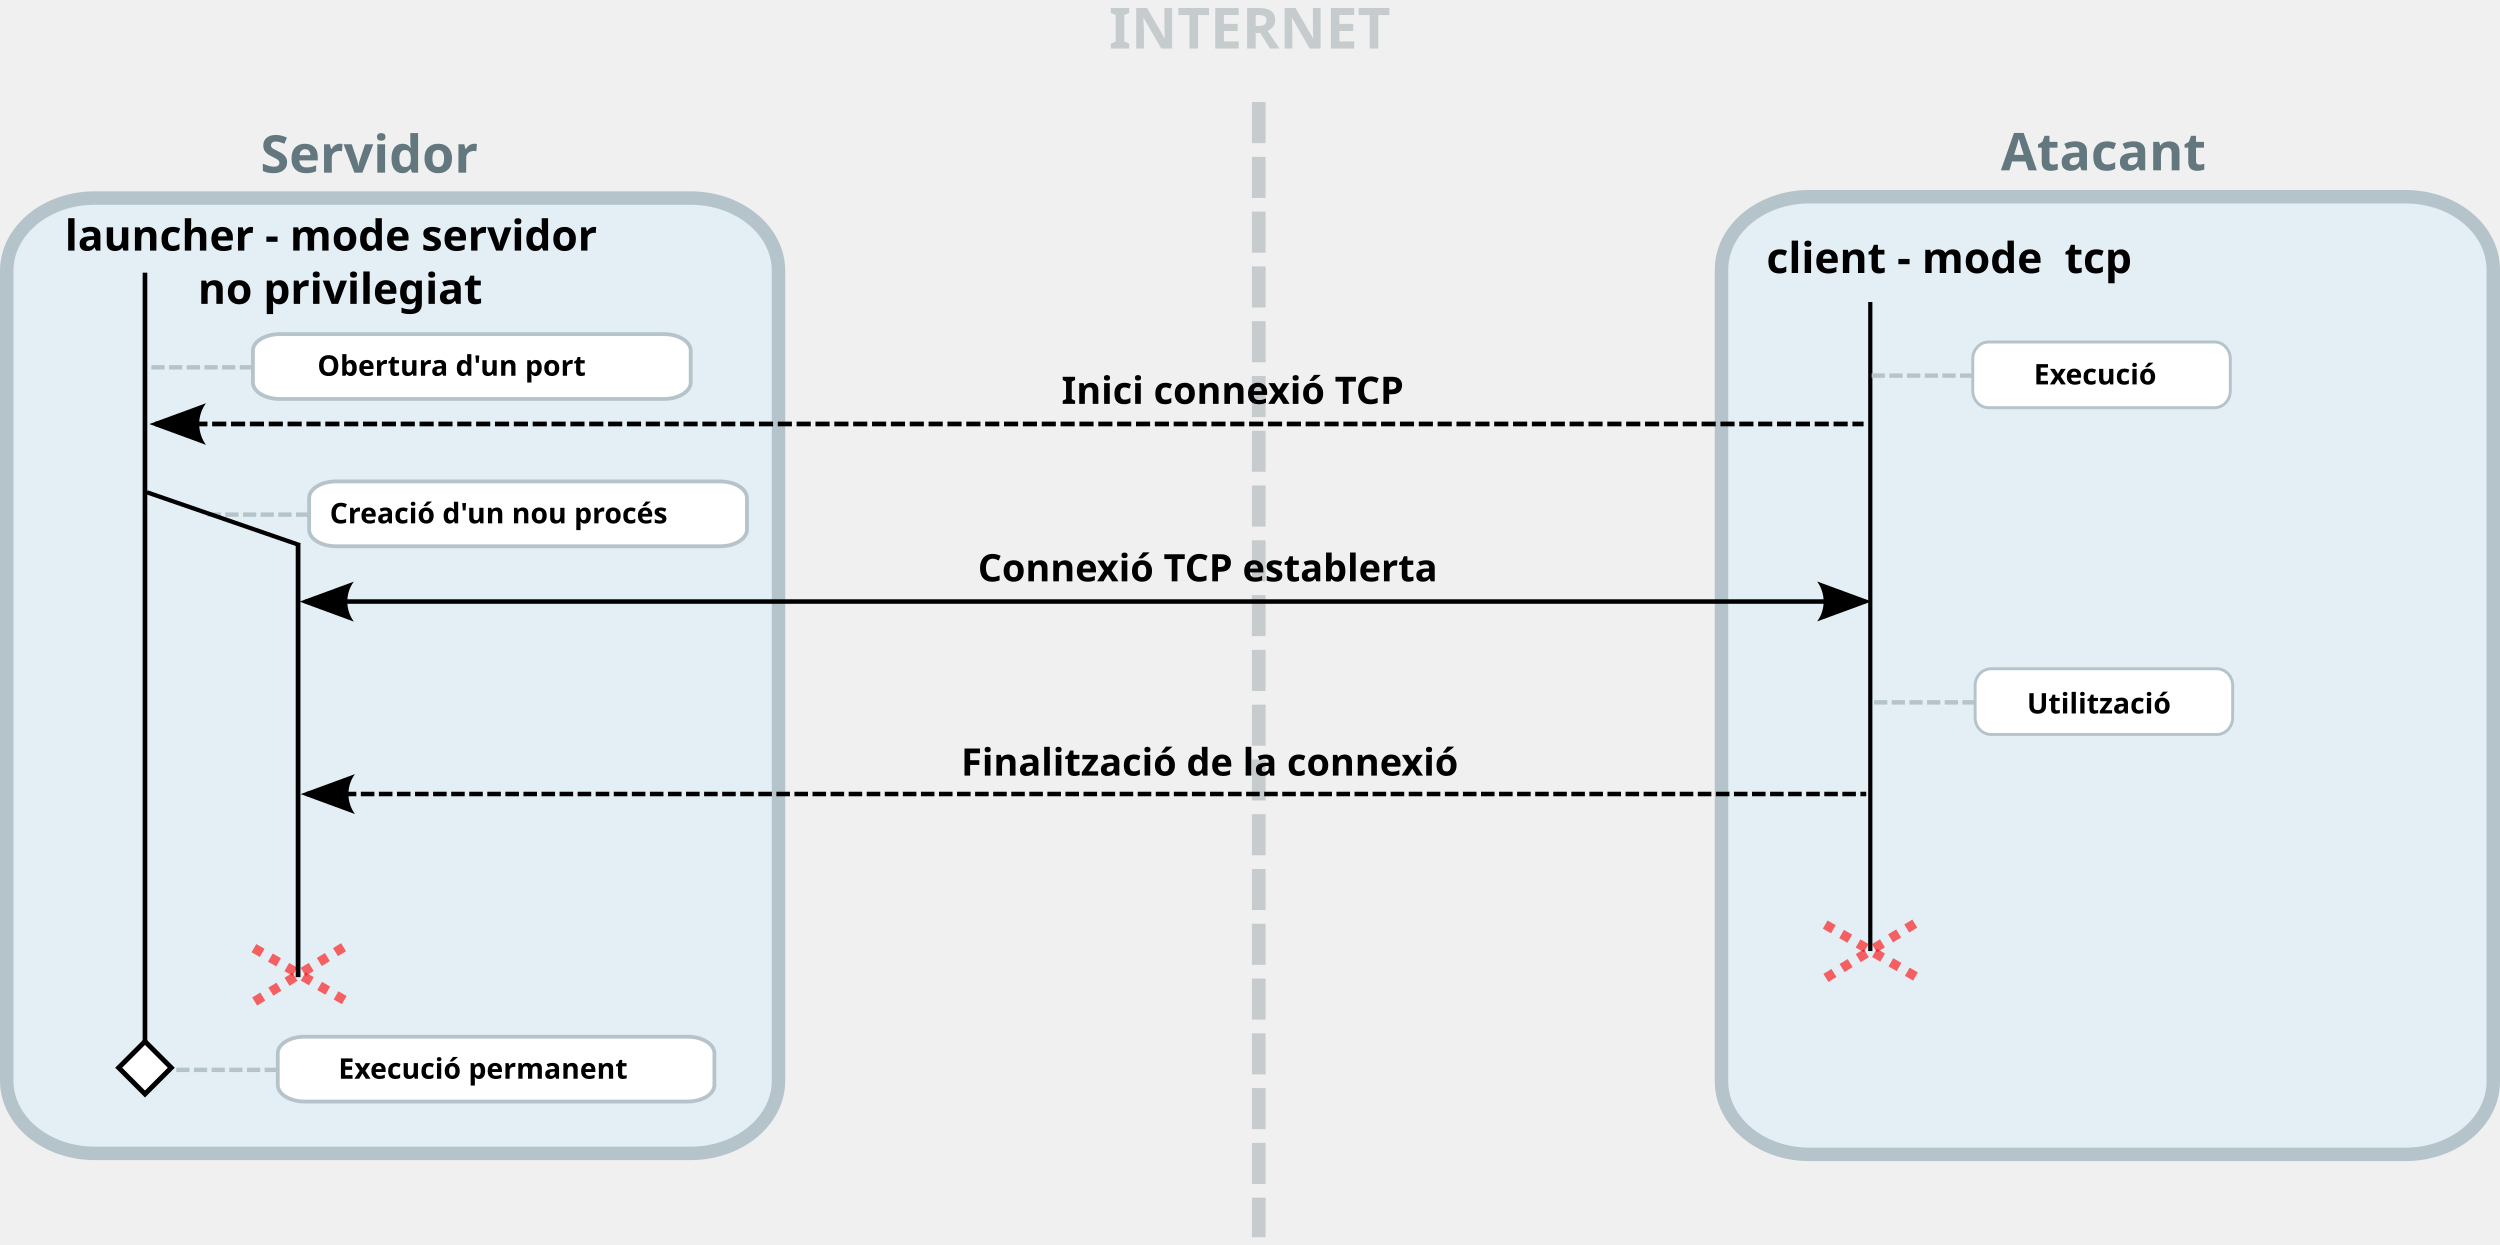
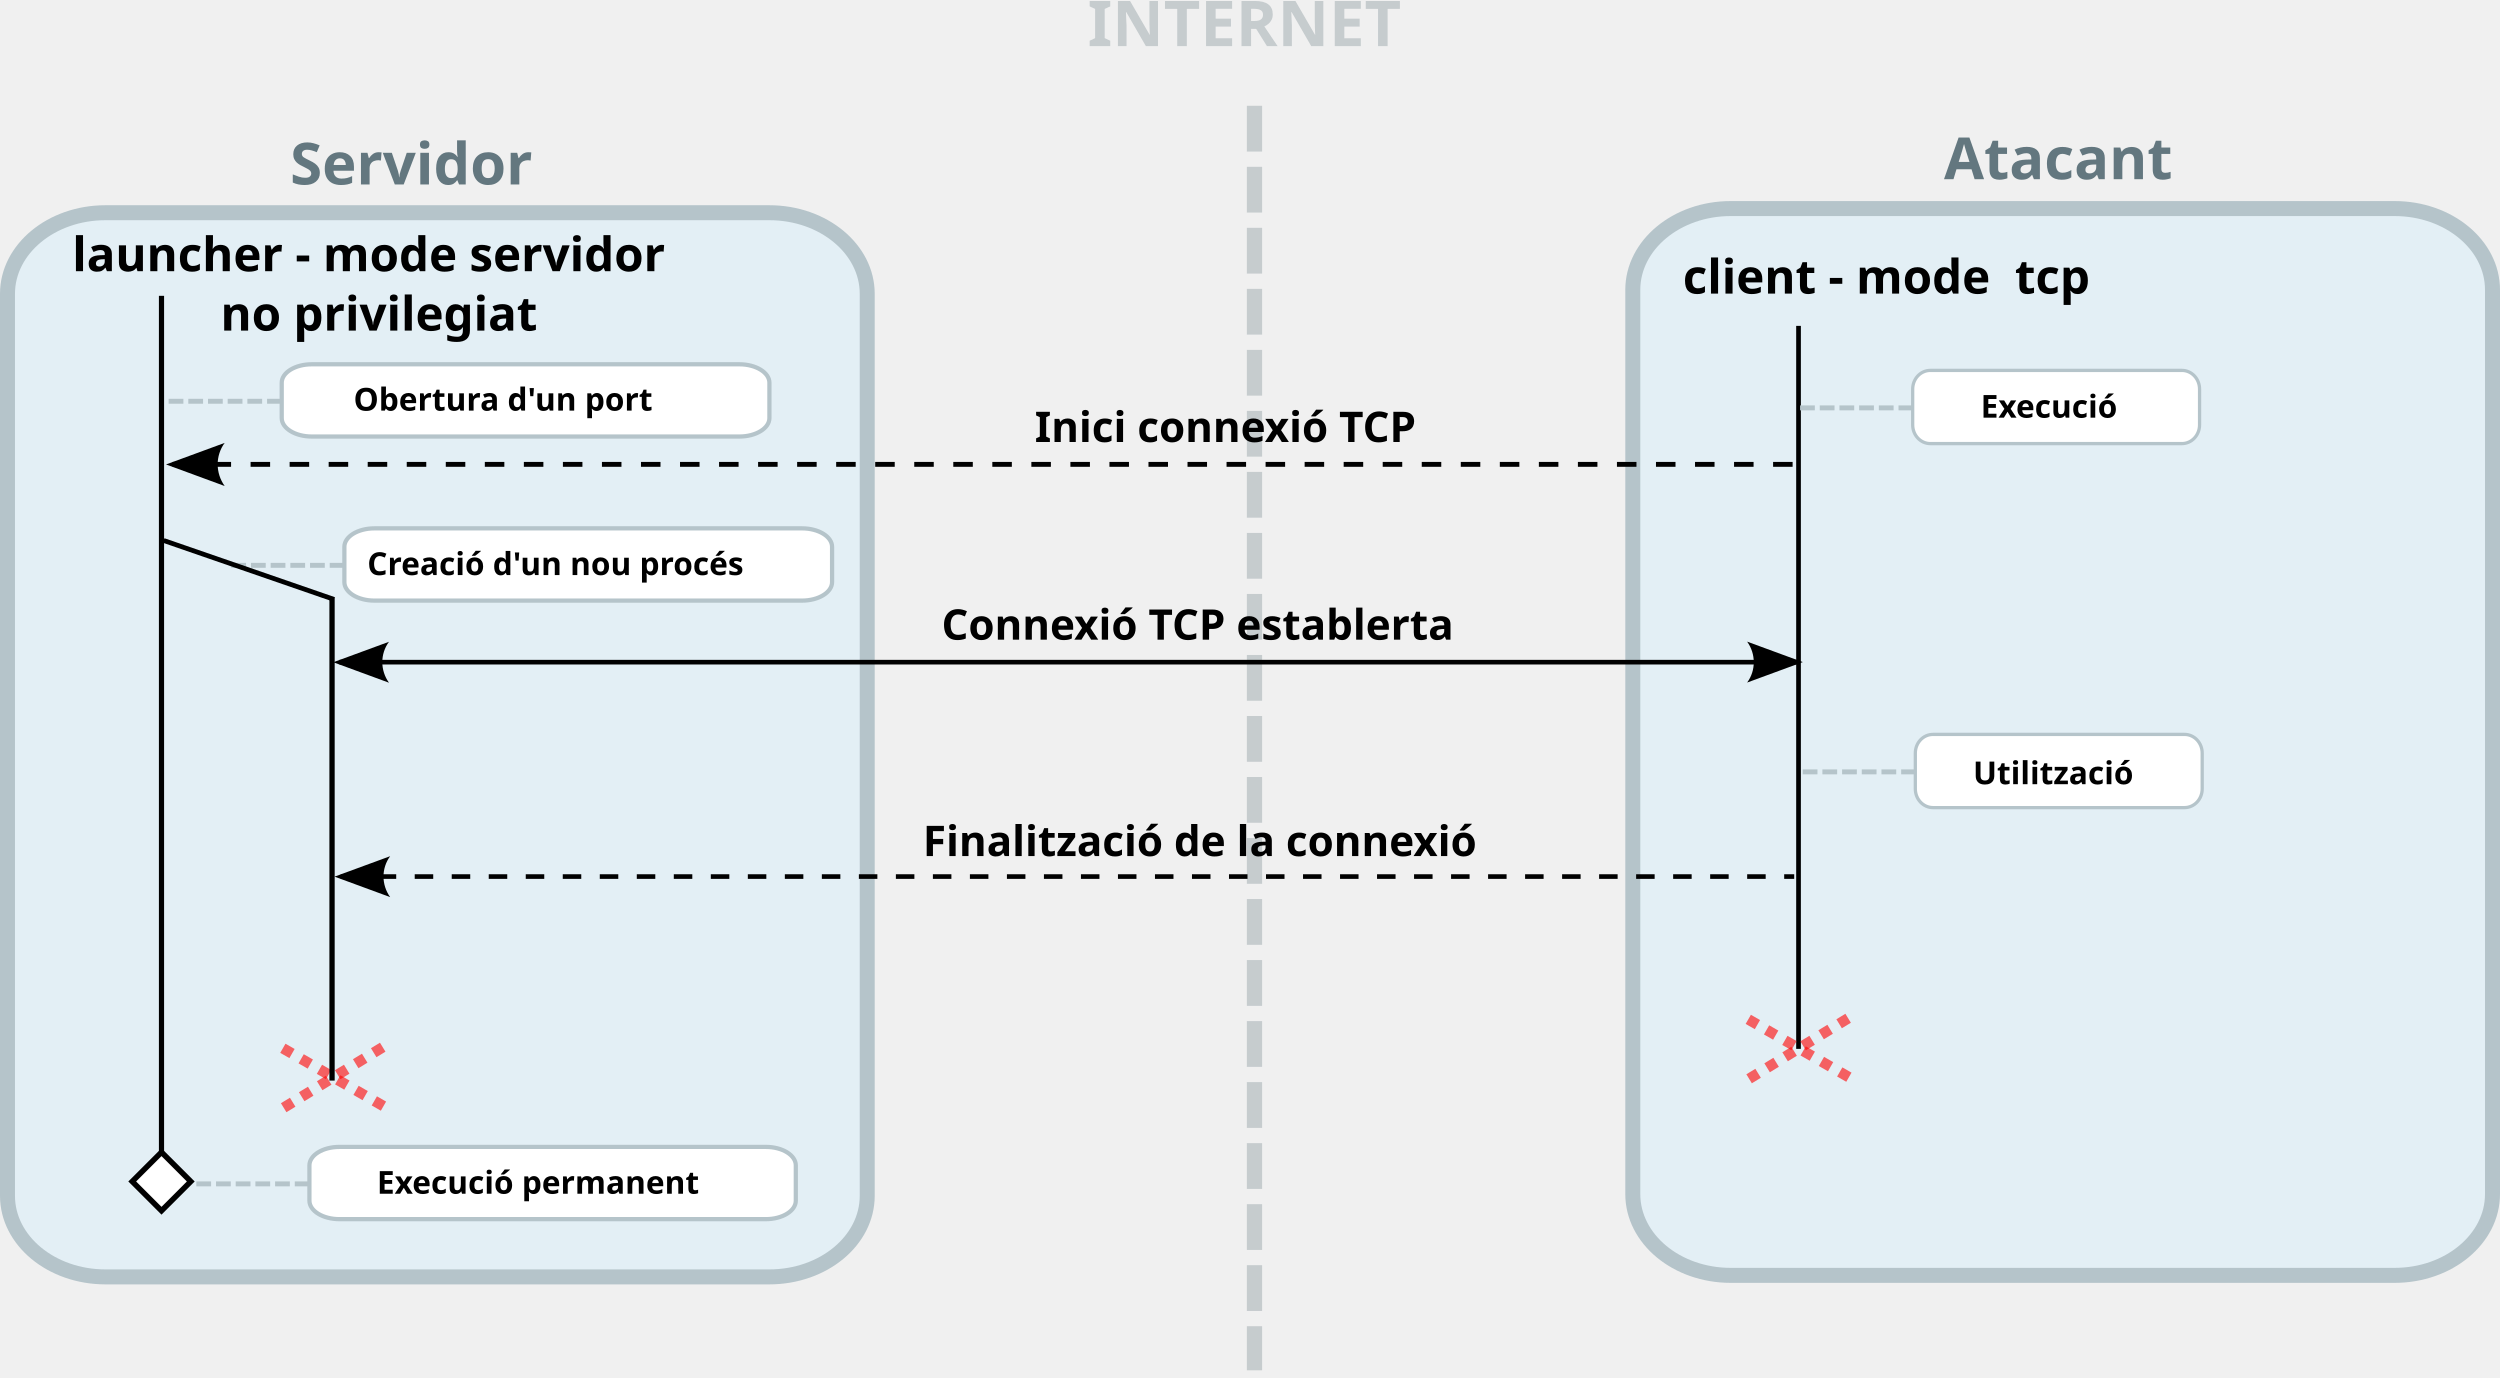
- <svg xmlns="http://www.w3.org/2000/svg" width="527.891" height="262.694" id="svg2" version="1.0">
+ <svg xmlns="http://www.w3.org/2000/svg" width="473.891" height="261.194" id="svg2" version="1.0">
  <defs id="defs4">
    <marker orient="auto" refY="0" refX="0" id="EmptyDiamondL" style="overflow:visible">
      <path id="path3826" d="M 0,-7.071 L -7.071,0 L 0,7.071 L 7.071,0 L 0,-7.071 z" style="fill:#ffffff;fill-rule:evenodd;stroke:#000000;stroke-width:1pt;marker-start:none" transform="scale(0.8,0.8)" />
    </marker>
    <marker orient="auto" refY="0" refX="0" id="DotM" style="overflow:visible">
      <path id="path3784" d="M -2.5,-1 C -2.5,1.76 -4.74,4 -7.5,4 C -10.26,4 -12.5,1.76 -12.5,-1 C -12.5,-3.76 -10.26,-6 -7.5,-6 C -4.74,-6 -2.5,-3.76 -2.5,-1 z" style="fill-rule:evenodd;stroke:#000000;stroke-width:1pt;marker-start:none;marker-end:none" transform="matrix(0.4,0,0,0.4,2.96,0.4)" />
    </marker>
    <marker orient="auto" refY="0" refX="0" id="DotL" style="overflow:visible">
      <path id="path3781" d="M -2.5,-1 C -2.5,1.76 -4.74,4 -7.5,4 C -10.26,4 -12.5,1.76 -12.5,-1 C -12.5,-3.76 -10.26,-6 -7.5,-6 C -4.74,-6 -2.5,-3.76 -2.5,-1 z" style="fill-rule:evenodd;stroke:#000000;stroke-width:1pt;marker-start:none;marker-end:none" transform="matrix(0.8,0,0,0.8,5.92,0.8)" />
    </marker>
    <marker orient="auto" refY="0" refX="0" id="Arrow2Lstart" style="overflow:visible">
      <path id="path3737" style="font-size:12px;fill-rule:evenodd;stroke-width:0.625;stroke-linejoin:round" d="M 8.719,4.034 L -2.207,0.016 L 8.719,-4.002 C 6.973,-1.63 6.983,1.616 8.719,4.034 z" transform="matrix(1.1,0,0,1.1,1.1,0)" />
    </marker>
    <marker orient="auto" refY="0" refX="0" id="Arrow1Lstart" style="overflow:visible">
      <path id="path3719" d="M 0,0 L 5,-5 L -12.5,0 L 5,5 L 0,0 z" style="fill-rule:evenodd;stroke:#000000;stroke-width:1pt;marker-start:none" transform="matrix(0.8,0,0,0.8,10,0)" />
    </marker>
    <marker orient="auto" refY="0" refX="0" id="Arrow2Lend" style="overflow:visible">
      <path id="path3740" style="font-size:12px;fill-rule:evenodd;stroke-width:0.625;stroke-linejoin:round" d="M 8.719,4.034 L -2.207,0.016 L 8.719,-4.002 C 6.973,-1.63 6.983,1.616 8.719,4.034 z" transform="matrix(-1.1,0,0,-1.1,-1.1,0)" />
    </marker>
    <marker orient="auto" refY="0" refX="0" id="Arrow1Lend" style="overflow:visible">
      <path id="path3722" d="M 0,0 L 5,-5 L -12.5,0 L 5,5 L 0,0 z" style="fill-rule:evenodd;stroke:#000000;stroke-width:1pt;marker-start:none" transform="matrix(-0.8,0,0,-0.8,-10,0)" />
    </marker>
  </defs>
-   <g id="capa1" transform="translate(-35.4992,17.47636)">
+   <g id="capa1" transform="translate(-35.4992,15.97636)">
    <g id="layer1" transform="translate(2.279685,84.37696)">
-       <rect style="opacity:1;fill:#e3eff5;fill-opacity:1;stroke:#b5c4ca;stroke-width:2.844;stroke-linecap:butt;stroke-linejoin:round;stroke-miterlimit:4;stroke-dasharray:none;stroke-opacity:1" id="rect10679" width="162.963" height="202.219" x="396.726" y="-60.318" rx="18.567" ry="15.407" />
+       <rect style="opacity:1;fill:#e3eff5;fill-opacity:1;stroke:#b5c4ca;stroke-width:2.844;stroke-linecap:butt;stroke-linejoin:round;stroke-miterlimit:4;stroke-dasharray:none;stroke-opacity:1" id="rect10679" width="162.963" height="202.219" x="342.726" y="-60.818" rx="18.567" ry="15.407" />
      <text transform="scale(1.044337,0.9575457)" xml:space="preserve" style="font-size:6.718px;font-style:normal;font-weight:normal;text-align:center;text-anchor:middle;fill:#664444;fill-opacity:1;stroke:none;stroke-width:1px;stroke-linecap:butt;stroke-linejoin:miter;stroke-opacity:1;font-family:Bitstream Vera Sans" x="-668.5" y="199.726" id="text3819">
        <tspan x="-668.5" y="199.726" id="tspan3821" />
      </text>
      <text xml:space="preserve" style="font-size:10px;font-style:normal;font-variant:normal;font-weight:bold;font-stretch:normal;fill:#000000;fill-opacity:1;stroke:none;stroke-width:1px;stroke-linecap:butt;stroke-linejoin:miter;stroke-opacity:1;font-family:Sans;-inkscape-font-specification:Sans" x="-150" y="620.934" id="text3611" transform="translate(-2.279685,-84.37696)">
        <tspan id="tspan3613" x="-150" y="620.934" />
      </text>
      <rect style="opacity:1;fill:#e3eff5;fill-opacity:1;stroke:#b5c4ca;stroke-width:2.84;stroke-linecap:butt;stroke-linejoin:round;stroke-miterlimit:4;stroke-dasharray:none;stroke-opacity:1" id="rect9131" width="162.967" height="201.722" x="34.64" y="-60.032" rx="18.568" ry="15.369" />
      <text xml:space="preserve" style="font-size:11px;font-style:normal;font-variant:normal;font-weight:bold;font-stretch:normal;fill:#63777f;fill-opacity:1;stroke:none;stroke-width:3;stroke-linecap:butt;stroke-linejoin:miter;stroke-miterlimit:4;stroke-dasharray:none;stroke-opacity:1;font-family:Sans;-inkscape-font-specification:Sans" x="88.22" y="-65.39" id="text9135">
        <tspan id="tspan9137" x="88.22" y="-65.39">Servidor</tspan>
      </text>
-       <text xml:space="preserve" style="font-size:11px;font-style:normal;font-variant:normal;font-weight:bold;font-stretch:normal;fill:#63777f;fill-opacity:1;stroke:none;stroke-width:3;stroke-linecap:butt;stroke-linejoin:miter;stroke-miterlimit:4;stroke-dasharray:none;stroke-opacity:1;font-family:Sans;-inkscape-font-specification:Sans" x="455.72" y="-65.89" id="text10577">
-         <tspan id="tspan10579" x="455.72" y="-65.89">Atacant</tspan>
+       <text xml:space="preserve" style="font-size:11px;font-style:normal;font-variant:normal;font-weight:bold;font-stretch:normal;fill:#63777f;fill-opacity:1;stroke:none;stroke-width:3;stroke-linecap:butt;stroke-linejoin:miter;stroke-miterlimit:4;stroke-dasharray:none;stroke-opacity:1;font-family:Sans;-inkscape-font-specification:Sans" x="401.72" y="-66.39" id="text10577">
+         <tspan id="tspan10579" x="401.72" y="-66.39">Atacant</tspan>
      </text>
-       <path style="opacity:0.302;color:#000000;fill:#63777f;fill-opacity:1;fill-rule:evenodd;stroke:#63777f;stroke-width:2.892;stroke-linecap:butt;stroke-linejoin:miter;marker:none;marker-start:none;marker-mid:none;marker-end:none;stroke-miterlimit:4;stroke-dasharray:8.675, 2.892;stroke-dashoffset:0;stroke-opacity:1;visibility:visible;display:inline;overflow:visible;enable-background:accumulate" d="M 299.012,-80.302 L 299.012,159.395" id="path10629" />
-       <text xml:space="preserve" style="font-size:12px;font-style:normal;font-variant:normal;font-weight:bold;font-stretch:normal;opacity:0.302;fill:#63777f;fill-opacity:1;stroke:none;stroke-width:1px;stroke-linecap:butt;stroke-linejoin:miter;stroke-opacity:1;font-family:Sans;-inkscape-font-specification:Sans" x="267.385" y="-91.605" id="text10631">
-         <tspan id="tspan10633" x="267.385" y="-91.605">INTERNET</tspan>
+       <path style="opacity:0.302;color:#000000;fill:#63777f;fill-opacity:1;fill-rule:evenodd;stroke:#63777f;stroke-width:2.892;stroke-linecap:butt;stroke-linejoin:miter;marker:none;marker-start:none;marker-mid:none;marker-end:none;stroke-miterlimit:4;stroke-dasharray:8.675, 2.892;stroke-dashoffset:0;stroke-opacity:1;visibility:visible;display:inline;overflow:visible;enable-background:accumulate" d="M 271.012,-80.302 L 271.012,159.395" id="path10629" />
+       <text xml:space="preserve" style="font-size:12px;font-style:normal;font-variant:normal;font-weight:bold;font-stretch:normal;opacity:0.302;fill:#63777f;fill-opacity:1;stroke:none;stroke-width:1px;stroke-linecap:butt;stroke-linejoin:miter;stroke-opacity:1;font-family:Sans;-inkscape-font-specification:Sans" x="239.385" y="-91.605" id="text10631">
+         <tspan id="tspan10633" x="239.385" y="-91.605">INTERNET</tspan>
      </text>
      <path style="opacity:1;color:#000000;fill:none;fill-opacity:1;fill-rule:evenodd;stroke:#000000;stroke-width:1px;stroke-linecap:butt;stroke-linejoin:miter;marker:none;marker-start:none;marker-mid:none;marker-end:none;stroke-miterlimit:4;stroke-dasharray:none;stroke-dashoffset:0;stroke-opacity:1;visibility:visible;display:inline;overflow:visible;enable-background:accumulate" d="M -191.626,-22.199 C -191.626,-21.963 -191.626,-21.728 -191.626,-22.199 z" id="path10643" transform="translate(33.21952,-102.5604)" />
      <path style="opacity:1;color:#000000;fill:none;fill-opacity:1;fill-rule:evenodd;stroke:#000000;stroke-width:0.981px;stroke-linecap:butt;stroke-linejoin:miter;marker:none;marker-start:none;marker-mid:none;marker-end:url(#EmptyDiamondL);stroke-miterlimit:4;stroke-dasharray:none;stroke-dashoffset:0;stroke-opacity:1;visibility:visible;display:inline;overflow:visible;enable-background:accumulate" d="M 63.832,-44.277 L 63.832,123.603" id="path10659" />
-       <path style="opacity:1;color:#000000;fill:#ff0300;fill-opacity:1;fill-rule:evenodd;stroke:#000000;stroke-width:0.889px;stroke-linecap:butt;stroke-linejoin:miter;marker:none;marker-start:none;marker-mid:none;marker-end:none;stroke-miterlimit:4;stroke-dasharray:none;stroke-dashoffset:0;stroke-opacity:1;visibility:visible;display:inline;overflow:visible;enable-background:accumulate" d="M 428.142,-38.081 L 428.142,98.967" id="path10661" />
+       <path style="opacity:1;color:#000000;fill:#ff0300;fill-opacity:1;fill-rule:evenodd;stroke:#000000;stroke-width:0.889px;stroke-linecap:butt;stroke-linejoin:miter;marker:none;marker-start:none;marker-mid:none;marker-end:none;stroke-miterlimit:4;stroke-dasharray:none;stroke-dashoffset:0;stroke-opacity:1;visibility:visible;display:inline;overflow:visible;enable-background:accumulate" d="M 374.142,-38.581 L 374.142,98.467" id="path10661" />
      <text xml:space="preserve" style="font-size:9px;font-style:normal;font-variant:normal;font-weight:bold;font-stretch:normal;text-align:center;text-anchor:middle;fill:#000000;fill-opacity:1;stroke:none;stroke-width:1px;stroke-linecap:butt;stroke-linejoin:miter;stroke-opacity:1;font-family:Sans;-inkscape-font-specification:Sans" x="113.24" y="-48.942" id="text10663">
        <tspan id="tspan10665" x="114.805" y="-48.942">launcher - mode servidor </tspan>
        <tspan x="113.24" y="-37.692" id="tspan3619">no privilegiat</tspan>
      </text>
      <path style="opacity:1;color:#000000;fill:none;fill-opacity:1;fill-rule:evenodd;stroke:#b5c4ca;stroke-width:1px;stroke-linecap:butt;stroke-linejoin:miter;marker:none;marker-start:none;marker-mid:none;marker-end:none;stroke-miterlimit:4;stroke-dasharray:none;stroke-dashoffset:0;stroke-opacity:0;visibility:visible;display:inline;overflow:visible;enable-background:accumulate" d="M -161.574,135.839 C -161.574,135.721 -161.574,135.603 -161.574,135.839 z M -182.787,153.87 C -182.787,153.988 -182.787,154.106 -182.787,153.87 z M -102.177,124.525 L -72.478,203.014 M -142.128,69.725 L -44.901,91.645 M 56.875,77.357 L 31.422,77.459" id="path10675" transform="translate(33.21952,-102.5604)" />
-       <path style="opacity:1;color:#000000;fill:none;fill-opacity:1;fill-rule:evenodd;stroke:#000000;stroke-width:0.995;stroke-linecap:butt;stroke-linejoin:miter;marker:none;marker-start:url(#Arrow2Lstart);marker-mid:none;marker-end:none;stroke-miterlimit:4;stroke-dasharray:2.986, 0.995;stroke-dashoffset:0;stroke-opacity:1;visibility:visible;display:inline;overflow:visible;enable-background:accumulate" d="M 66.076,-12.33 L 426.731,-12.33" id="path10703" />
-       <path style="opacity:1;color:#000000;fill:none;fill-opacity:1;fill-rule:evenodd;stroke:#000000;stroke-width:0.954px;stroke-linecap:butt;stroke-linejoin:miter;marker:none;marker-start:url(#Arrow2Lstart);marker-mid:none;marker-end:url(#Arrow2Lend);stroke-miterlimit:4;stroke-dasharray:none;stroke-dashoffset:0;stroke-opacity:1;visibility:visible;display:inline;overflow:visible;enable-background:accumulate" d="M 97.73,25.165 L 427.12,25.165" id="path11745" />
-       <path style="opacity:1;color:#000000;fill:none;fill-opacity:1;fill-rule:evenodd;stroke:#000000;stroke-width:0.954;stroke-linecap:butt;stroke-linejoin:miter;marker:none;marker-start:url(#Arrow2Lstart);marker-mid:none;marker-end:none;stroke-miterlimit:4;stroke-dasharray:2.861, 0.954;stroke-dashoffset:0;stroke-opacity:1;visibility:visible;display:inline;overflow:visible;enable-background:accumulate" d="M 97.967,65.806 L 427.283,65.806" id="path13871" />
-       <g id="g18772" transform="translate(0,-6)">
+       <path style="opacity:1;color:#000000;fill:none;fill-opacity:1;fill-rule:evenodd;stroke:#000000;stroke-width:0.925;stroke-linecap:butt;stroke-linejoin:miter;marker:none;marker-start:url(#Arrow2Lstart);marker-mid:none;marker-end:none;stroke-miterlimit:4;stroke-dasharray:3.7,3.7;stroke-dashoffset:0;stroke-opacity:1;visibility:visible;display:inline;overflow:visible;enable-background:accumulate" d="M 65.921,-12.33 L 374.266,-12.33" id="path10703" />
+       <path style="opacity:1;color:#000000;fill:none;fill-opacity:1;fill-rule:evenodd;stroke:#000000;stroke-width:0.878px;stroke-linecap:butt;stroke-linejoin:miter;marker:none;marker-start:url(#Arrow2Lstart);marker-mid:none;marker-end:url(#Arrow2Lend);stroke-miterlimit:4;stroke-dasharray:none;stroke-dashoffset:0;stroke-opacity:1;visibility:visible;display:inline;overflow:visible;enable-background:accumulate" d="M 97.565,25.165 L 373.785,25.165" id="path11745" />
+       <path style="opacity:1;color:#000000;fill:none;fill-opacity:1;fill-rule:evenodd;stroke:#000000;stroke-width:0.877;stroke-linecap:butt;stroke-linejoin:miter;marker:none;marker-start:url(#Arrow2Lstart);marker-mid:none;marker-end:none;stroke-miterlimit:4;stroke-dasharray:3.508,3.508;stroke-dashoffset:0;stroke-opacity:1;visibility:visible;display:inline;overflow:visible;enable-background:accumulate" d="M 97.799,65.805 L 373.322,65.805" id="path13871" />
+       <g id="g18772" transform="translate(-54,-6.5)">
        <path id="path13895" d="M 418.617,99.371 L 438.367,110.729" style="opacity:0.6;color:#000000;fill:#ff0300;fill-opacity:1;fill-rule:evenodd;stroke:#ff0000;stroke-width:2;stroke-linecap:butt;stroke-linejoin:miter;marker:none;marker-start:none;marker-mid:none;marker-end:none;stroke-miterlimit:4;stroke-dasharray:2, 2;stroke-dashoffset:0;stroke-opacity:1;visibility:visible;display:inline;overflow:visible;enable-background:accumulate" />
        <path id="path13897" d="M 418.772,110.637 L 438.212,98.756" style="opacity:0.6;color:#000000;fill:#ff0300;fill-opacity:1;fill-rule:evenodd;stroke:#ff0000;stroke-width:2;stroke-linecap:butt;stroke-linejoin:miter;marker:none;marker-start:none;marker-mid:none;marker-end:none;stroke-miterlimit:4;stroke-dasharray:2, 2;stroke-dashoffset:0;stroke-opacity:1;visibility:visible;display:inline;overflow:visible;enable-background:accumulate" />
      </g>
      <g id="g16027" transform="translate(31.67336,-0.9696699)">
        <path id="path13899" d="M 55.164,99.325 L 74.915,110.683" style="opacity:0.6;color:#000000;fill:#ff0300;fill-opacity:1;fill-rule:evenodd;stroke:#ff0000;stroke-width:2;stroke-linecap:butt;stroke-linejoin:miter;marker:none;marker-start:none;marker-mid:none;marker-end:none;stroke-miterlimit:4;stroke-dasharray:2, 2;stroke-dashoffset:0;stroke-opacity:1;visibility:visible;display:inline;overflow:visible;enable-background:accumulate" />
        <path id="path13901" d="M 55.319,110.591 L 74.759,98.71" style="opacity:0.6;color:#000000;fill:#ff0300;fill-opacity:1;fill-rule:evenodd;stroke:#ff0000;stroke-width:2;stroke-linecap:butt;stroke-linejoin:miter;marker:none;marker-start:none;marker-mid:none;marker-end:none;stroke-miterlimit:4;stroke-dasharray:2, 2;stroke-dashoffset:0;stroke-opacity:1;visibility:visible;display:inline;overflow:visible;enable-background:accumulate" />
      </g>
-       <text xml:space="preserve" style="font-size:8px;font-style:normal;font-variant:normal;font-weight:bold;font-stretch:normal;fill:#000000;fill-opacity:1;stroke:none;stroke-width:1px;stroke-linecap:butt;stroke-linejoin:miter;stroke-opacity:1;font-family:Sans;-inkscape-font-specification:Sans" x="257.372" y="-16.572" id="text13903">
-         <tspan id="tspan13905" x="257.372" y="-16.572">Inici connexió TCP</tspan>
+       <text xml:space="preserve" style="font-size:8px;font-style:normal;font-variant:normal;font-weight:bold;font-stretch:normal;fill:#000000;fill-opacity:1;stroke:none;stroke-width:1px;stroke-linecap:butt;stroke-linejoin:miter;stroke-opacity:1;font-family:Sans;-inkscape-font-specification:Sans" x="229.372" y="-16.572" id="text13903">
+         <tspan id="tspan13905" x="229.372" y="-16.572">Inici connexió TCP</tspan>
      </text>
-       <text xml:space="preserve" style="font-size:8px;font-style:normal;font-variant:normal;font-weight:bold;font-stretch:normal;fill:#000000;fill-opacity:1;stroke:none;stroke-width:1px;stroke-linecap:butt;stroke-linejoin:miter;stroke-opacity:1;font-family:Sans;-inkscape-font-specification:Sans" x="239.695" y="20.904" id="text13907">
-         <tspan id="tspan13909" x="239.695" y="20.904">Connexió TCP establerta</tspan>
+       <text xml:space="preserve" style="font-size:8px;font-style:normal;font-variant:normal;font-weight:bold;font-stretch:normal;fill:#000000;fill-opacity:1;stroke:none;stroke-width:1px;stroke-linecap:butt;stroke-linejoin:miter;stroke-opacity:1;font-family:Sans;-inkscape-font-specification:Sans" x="211.695" y="20.904" id="text13907">
+         <tspan id="tspan13909" x="211.695" y="20.904">Connexió TCP establerta</tspan>
      </text>
-       <text xml:space="preserve" style="font-size:8px;font-style:normal;font-variant:normal;font-weight:bold;font-stretch:normal;fill:#000000;fill-opacity:1;stroke:none;stroke-width:1px;stroke-linecap:butt;stroke-linejoin:miter;stroke-opacity:1;font-family:Sans;-inkscape-font-specification:Sans" x="236.159" y="61.917" id="text13911">
-         <tspan id="tspan13913" x="236.159" y="61.917">Finalització de la connexió</tspan>
+       <text xml:space="preserve" style="font-size:8px;font-style:normal;font-variant:normal;font-weight:bold;font-stretch:normal;fill:#000000;fill-opacity:1;stroke:none;stroke-width:1px;stroke-linecap:butt;stroke-linejoin:miter;stroke-opacity:1;font-family:Sans;-inkscape-font-specification:Sans" x="208.159" y="61.917" id="text13911">
+         <tspan id="tspan13913" x="208.159" y="61.917">Finalització de la connexió</tspan>
      </text>
-       <text xml:space="preserve" style="font-size:9px;font-style:normal;font-variant:normal;font-weight:bold;font-stretch:normal;fill:#000000;fill-opacity:1;stroke:none;stroke-width:1px;stroke-linecap:butt;stroke-linejoin:miter;stroke-opacity:1;font-family:Sans;-inkscape-font-specification:Sans" x="406.22" y="-44.204" id="text13915">
-         <tspan id="tspan13917" x="406.22" y="-44.204">client - mode  tcp</tspan>
+       <text xml:space="preserve" style="font-size:9px;font-style:normal;font-variant:normal;font-weight:bold;font-stretch:normal;fill:#000000;fill-opacity:1;stroke:none;stroke-width:1px;stroke-linecap:butt;stroke-linejoin:miter;stroke-opacity:1;font-family:Sans;-inkscape-font-specification:Sans" x="352.22" y="-44.704" id="text13915">
+         <tspan id="tspan13917" x="352.22" y="-44.704">client - mode  tcp</tspan>
      </text>
      <g id="g16031">
        <path id="path10683" d="M 89.645,-24.068 C 89.645,-23.993 89.645,-23.918 89.645,-24.068 z M 65.183,-24.293 L 89.402,-24.293" style="opacity:1;color:#000000;fill:none;fill-opacity:1;fill-rule:evenodd;stroke:#b5c4ca;stroke-width:0.933;stroke-linecap:butt;stroke-linejoin:miter;marker:none;marker-start:none;marker-mid:none;marker-end:none;stroke-miterlimit:4;stroke-dasharray:2.799, 0.933;stroke-dashoffset:0;stroke-opacity:1;visibility:visible;display:inline;overflow:visible;enable-background:accumulate" />
        <rect ry="3.501" rx="5.694" y="-31.301" x="86.622" height="13.695" width="92.445" id="rect13921" style="opacity:1;fill:#ffffff;fill-opacity:1;stroke:#b5c4ca;stroke-width:0.805;stroke-linecap:butt;stroke-linejoin:round;stroke-miterlimit:4;stroke-dasharray:none;stroke-dashoffset:0;stroke-opacity:1" />
      </g>
-       <g id="g13927" transform="translate(-1,-28.5)">
+       <g id="g13927" transform="translate(-55,-29)">
        <path id="path13923" d="M 453.896,6.182 C 453.896,6.257 453.896,6.332 453.896,6.182 z M 429.434,5.957 L 453.654,5.957" style="opacity:1;color:#000000;fill:none;fill-opacity:1;fill-rule:evenodd;stroke:#b5c4ca;stroke-width:0.933;stroke-linecap:butt;stroke-linejoin:miter;marker:none;marker-start:none;marker-mid:none;marker-end:none;stroke-miterlimit:4;stroke-dasharray:2.799, 0.933;stroke-dashoffset:0;stroke-opacity:1;visibility:visible;display:inline;overflow:visible;enable-background:accumulate" />
        <rect ry="3.548" rx="3.349" y="-1.143" x="450.782" height="13.878" width="54.378" id="rect13925" style="opacity:1;fill:#ffffff;fill-opacity:1;stroke:#b5c4ca;stroke-width:0.622;stroke-linecap:butt;stroke-linejoin:round;stroke-miterlimit:4;stroke-dasharray:none;stroke-dashoffset:0;stroke-opacity:1" />
      </g>
-       <text xml:space="preserve" style="font-size:6px;font-style:normal;font-variant:normal;font-weight:bold;font-stretch:normal;fill:#000000;fill-opacity:1;stroke:none;stroke-width:1px;stroke-linecap:butt;stroke-linejoin:miter;stroke-opacity:1;font-family:Sans;-inkscape-font-specification:Sans" x="462.664" y="-20.678" id="text10693">
-         <tspan id="tspan10695" x="462.664" y="-20.678">Execució</tspan>
+       <text xml:space="preserve" style="font-size:6px;font-style:normal;font-variant:normal;font-weight:bold;font-stretch:normal;fill:#000000;fill-opacity:1;stroke:none;stroke-width:1px;stroke-linecap:butt;stroke-linejoin:miter;stroke-opacity:1;font-family:Sans;-inkscape-font-specification:Sans" x="408.664" y="-21.178" id="text10693">
+         <tspan id="tspan10695" x="408.664" y="-21.178">Execució</tspan>
      </text>
      <text xml:space="preserve" style="font-size:6px;font-style:normal;font-variant:normal;font-weight:bold;font-stretch:normal;fill:#000000;fill-opacity:1;stroke:none;stroke-width:1px;stroke-linecap:butt;stroke-linejoin:miter;stroke-opacity:1;font-family:Sans;-inkscape-font-specification:Sans" x="100.242" y="-22.514" id="text10685">
        <tspan id="tspan10687" x="100.242" y="-22.514">Obertura d'un port</tspan>
      </text>
-       <g id="g14464" transform="translate(-0.500007,40.5)">
+       <g id="g14464" transform="translate(-54.50001,40)">
        <path id="path14466" d="M 453.896,6.182 C 453.896,6.257 453.896,6.332 453.896,6.182 z M 429.434,5.957 L 453.654,5.957" style="opacity:1;color:#000000;fill:none;fill-opacity:1;fill-rule:evenodd;stroke:#b5c4ca;stroke-width:0.933;stroke-linecap:butt;stroke-linejoin:miter;marker:none;marker-start:none;marker-mid:none;marker-end:none;stroke-miterlimit:4;stroke-dasharray:2.799, 0.933;stroke-dashoffset:0;stroke-opacity:1;visibility:visible;display:inline;overflow:visible;enable-background:accumulate" />
        <rect ry="3.548" rx="3.349" y="-1.143" x="450.782" height="13.878" width="54.378" id="rect14468" style="opacity:1;fill:#ffffff;fill-opacity:1;stroke:#b5c4ca;stroke-width:0.622;stroke-linecap:butt;stroke-linejoin:round;stroke-miterlimit:4;stroke-dasharray:none;stroke-dashoffset:0;stroke-opacity:1" />
      </g>
-       <text xml:space="preserve" style="font-size:6px;font-style:normal;font-variant:normal;font-weight:bold;font-stretch:normal;fill:#000000;fill-opacity:1;stroke:none;stroke-width:1px;stroke-linecap:butt;stroke-linejoin:miter;stroke-opacity:1;font-family:Sans;-inkscape-font-specification:Sans" x="461.22" y="48.796" id="text14470">
-         <tspan id="tspan14472" x="461.22" y="48.796">Utilització</tspan>
+       <text xml:space="preserve" style="font-size:6px;font-style:normal;font-variant:normal;font-weight:bold;font-stretch:normal;fill:#000000;fill-opacity:1;stroke:none;stroke-width:1px;stroke-linecap:butt;stroke-linejoin:miter;stroke-opacity:1;font-family:Sans;-inkscape-font-specification:Sans" x="407.22" y="48.296" id="text14470">
+         <tspan id="tspan14472" x="407.22" y="48.296">Utilització</tspan>
      </text>
      <g transform="translate(11.8766,31.10096)" id="g16035">
        <path id="path16037" d="M 89.645,-24.068 C 89.645,-23.993 89.645,-23.918 89.645,-24.068 z M 65.183,-24.293 L 89.402,-24.293" style="opacity:1;color:#000000;fill:none;fill-opacity:1;fill-rule:evenodd;stroke:#b5c4ca;stroke-width:0.933;stroke-linecap:butt;stroke-linejoin:miter;marker:none;marker-start:none;marker-mid:none;marker-end:none;stroke-miterlimit:4;stroke-dasharray:2.799, 0.933;stroke-dashoffset:0;stroke-opacity:1;visibility:visible;display:inline;overflow:visible;enable-background:accumulate" />
        <rect ry="3.501" rx="5.694" y="-31.301" x="86.622" height="13.695" width="92.445" id="rect16039" style="opacity:1;fill:#ffffff;fill-opacity:1;stroke:#b5c4ca;stroke-width:0.805;stroke-linecap:butt;stroke-linejoin:round;stroke-miterlimit:4;stroke-dasharray:none;stroke-dashoffset:0;stroke-opacity:1" />
      </g>
      <g id="g16047" transform="matrix(1,0,0,0.8920383,0,-6.066732)">
        <path id="path16019" d="M 64.217,9.144 L 96.472,21.65" style="opacity:1;color:#000000;fill:none;fill-opacity:1;fill-rule:evenodd;stroke:#000000;stroke-width:1;stroke-linecap:butt;stroke-linejoin:miter;marker:none;marker-start:none;marker-mid:none;marker-end:none;stroke-miterlimit:4;stroke-dasharray:none;stroke-dashoffset:0;stroke-opacity:1;visibility:visible;display:inline;overflow:visible;enable-background:accumulate" />
        <path id="path16025" d="M 96.16,21.176 L 96.16,123.926" style="opacity:1;color:#000000;fill:none;fill-opacity:1;fill-rule:evenodd;stroke:#000000;stroke-width:1px;stroke-linecap:butt;stroke-linejoin:miter;marker:none;marker-start:none;marker-mid:none;marker-end:none;stroke-miterlimit:4;stroke-dasharray:none;stroke-dashoffset:0;stroke-opacity:1;visibility:visible;display:inline;overflow:visible;enable-background:accumulate" />
      </g>
      <text xml:space="preserve" style="font-size:6px;font-style:normal;font-variant:normal;font-weight:bold;font-stretch:normal;text-align:center;text-anchor:middle;fill:#000000;fill-opacity:1;stroke:none;stroke-width:1px;stroke-linecap:butt;stroke-linejoin:miter;stroke-opacity:1;font-family:Sans;-inkscape-font-specification:Sans" x="143.97" y="8.647" id="text16041">
        <tspan x="143.97" y="8.647" id="tspan16045">Creació d'un nou procés</tspan>
      </text>
      <path style="color:#000000;fill:none;fill-opacity:1;fill-rule:evenodd;stroke:#b5c4ca;stroke-width:0.933;stroke-linecap:butt;stroke-linejoin:miter;marker:none;marker-start:none;marker-mid:none;marker-end:none;stroke-miterlimit:4;stroke-dasharray:2.799, 0.933;stroke-dashoffset:0;stroke-opacity:1;visibility:visible;display:inline;overflow:visible;enable-background:accumulate" d="M 94.896,124.283 C 94.896,124.358 94.896,124.433 94.896,124.283 z M 70.434,124.058 L 94.654,124.058" id="path18778" />
      <rect style="fill:#ffffff;fill-opacity:1;stroke:#b5c4ca;stroke-width:0.804;stroke-linecap:butt;stroke-linejoin:round;stroke-miterlimit:4;stroke-dasharray:none;stroke-dashoffset:0;stroke-opacity:1" id="rect18780" width="92.196" height="13.696" x="91.873" y="117.049" rx="5.678" ry="3.502" />
      <text xml:space="preserve" style="font-size:6px;font-style:normal;font-variant:normal;font-weight:bold;font-stretch:normal;fill:#000000;fill-opacity:1;stroke:none;stroke-width:1px;stroke-linecap:butt;stroke-linejoin:miter;stroke-opacity:1;font-family:Sans;-inkscape-font-specification:Sans" x="104.664" y="125.923" id="text18782">
        <tspan id="tspan18784" x="104.664" y="125.923">Execució permanent</tspan>
      </text>
    </g>
  </g>
</svg>
